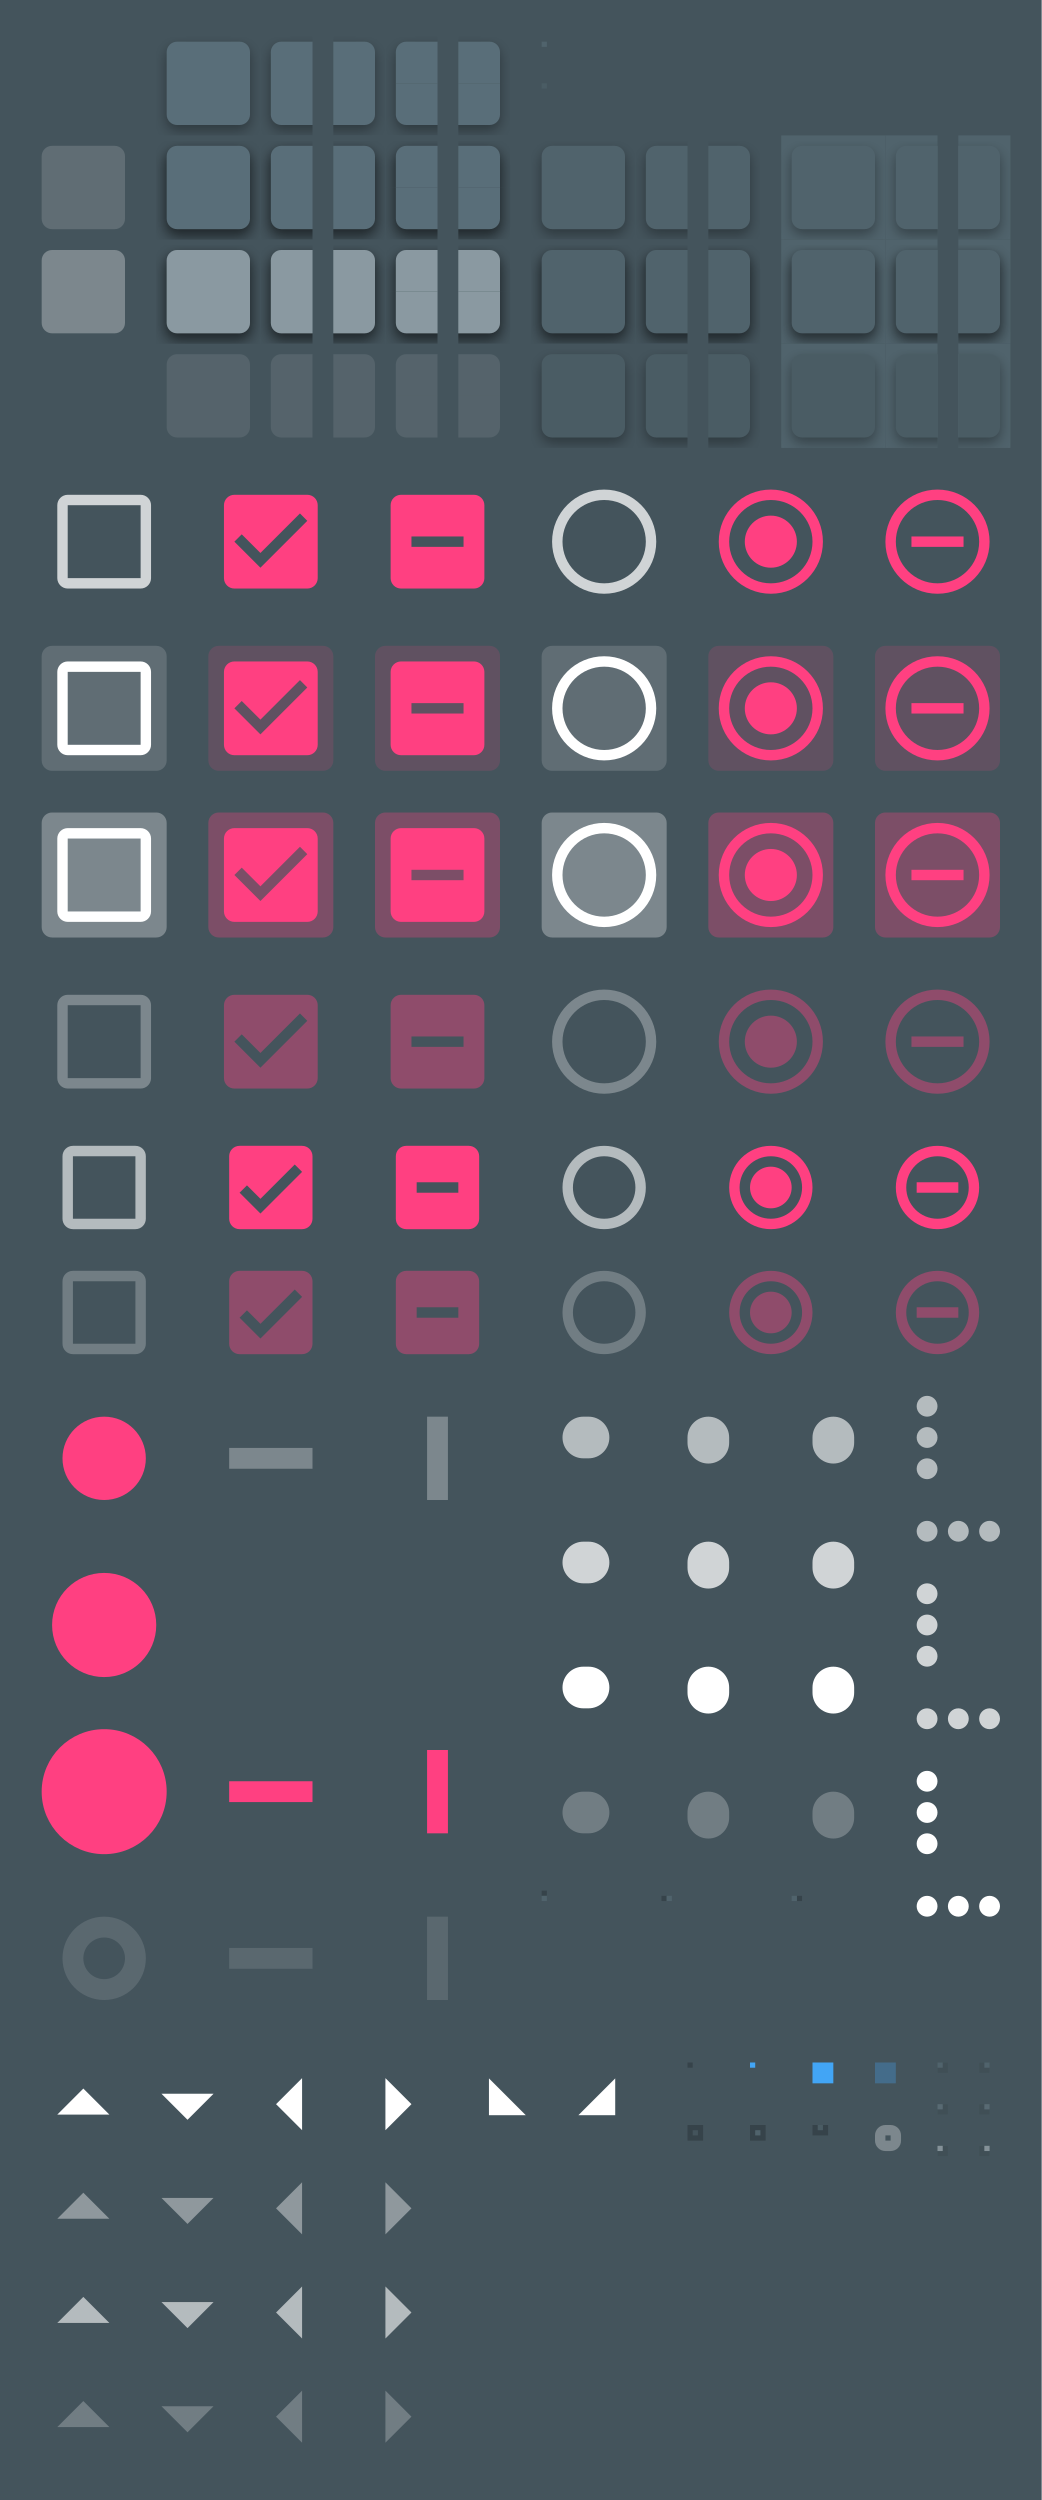
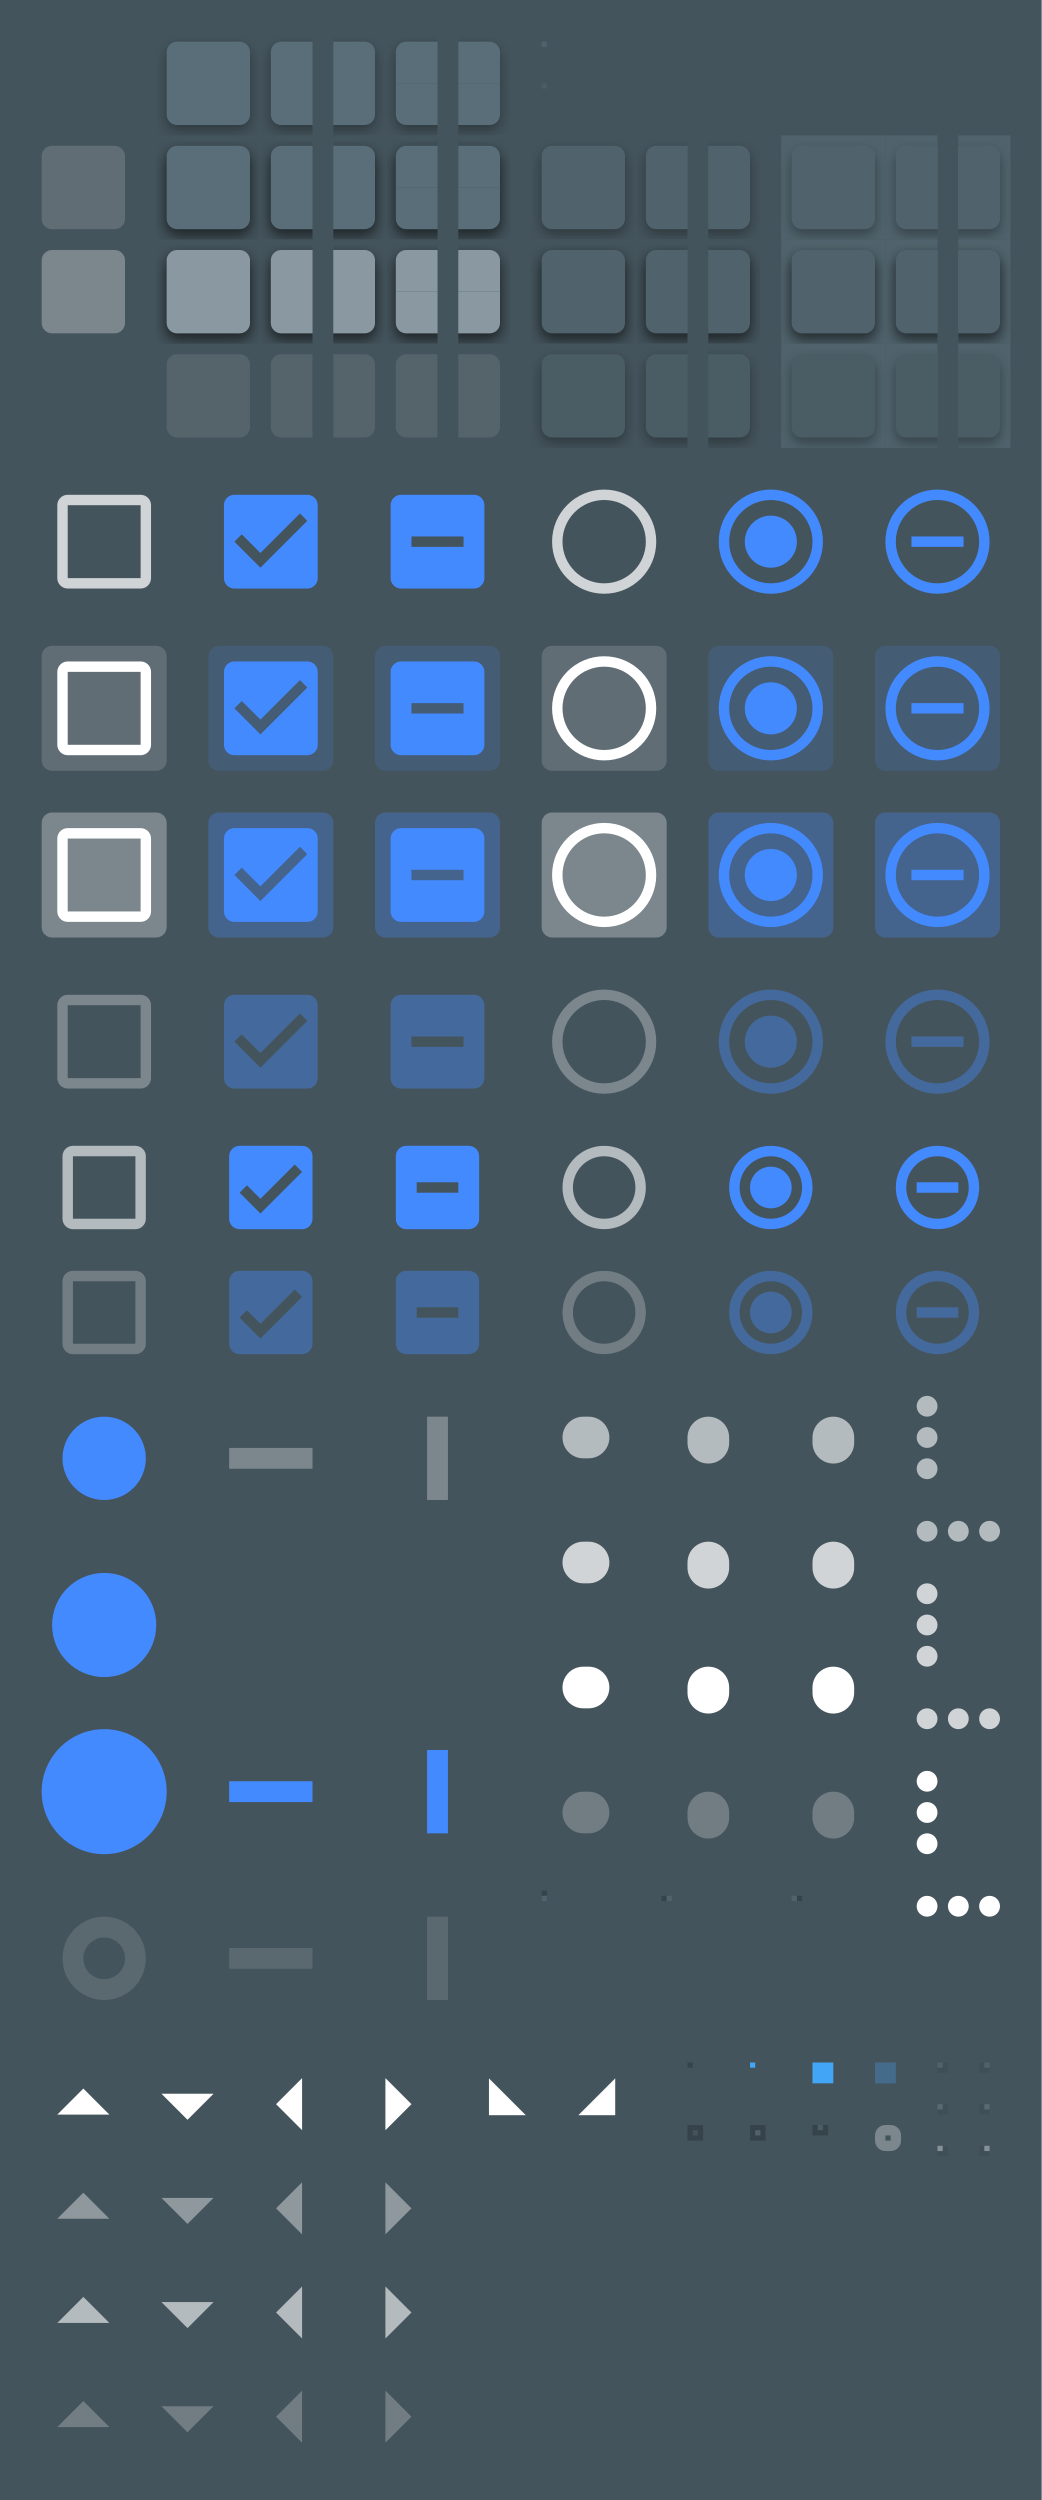
<svg xmlns="http://www.w3.org/2000/svg" xmlns:xlink="http://www.w3.org/1999/xlink" width="200" height="480" viewBox="0 0 200 480">
  <rect width="200" height="480" fill="url(#color-bg)" />
  <defs>
    <filter id="1" color-interpolation-filters="sRGB" x="0" y="0" width="1" height="1">
      <feFlood result="flood" flood-color="#000000" flood-opacity="0.12" />
      <feComposite result="composite1" operator="in" in="flood" in2="SourceGraphic" />
      <feGaussianBlur result="blur" stdDeviation="1.5" in="composite1" />
      <feOffset result="offset" dx="0" dy="1" />
      <feComposite result="fbSourceGraphic" operator="over" in="SourceGraphic" in2="offset" />
      <feColorMatrix result="fbSourceGraphicAlpha" values="0 0 0 -1 0 0 0 0 -1 0 0 0 0 -1 0 0 0 0 1 0" in="fbSourceGraphic" />
      <feFlood result="flood" flood-color="#000000" flood-opacity="0.24" in="fbSourceGraphic" />
      <feComposite result="composite1" operator="in" in="flood" in2="fbSourceGraphic" />
      <feGaussianBlur result="blur" stdDeviation="1" in="composite1" />
      <feOffset result="offset" dx="0" dy="1" />
      <feComposite result="composite2" operator="over" in="fbSourceGraphic" in2="offset" />
    </filter>
    <linearGradient id="color-fg">
      <stop stop-color="#FFFFFF" />
    </linearGradient>
    <linearGradient id="color-primary">
      <stop stop-color="#42A5F5" />
    </linearGradient>
    <linearGradient id="color-accent">
-       <stop stop-color="#FF4081" />
+       <stop stop-color="#448aff" />
    </linearGradient>
    <linearGradient id="color-bg">
      <stop stop-color="#44545c" />
    </linearGradient>
    <linearGradient id="color-bg-lighter">
      <stop stop-color="#596e79" />
    </linearGradient>
    <linearGradient id="color-base">
      <stop stop-color="#50636c" />
    </linearGradient>
    <linearGradient id="color-base-alt">
      <stop stop-color="#4a5c64" />
    </linearGradient>
    <linearGradient id="color-border">
      <stop stop-color="#000000" stop-opacity="0.2" />
    </linearGradient>
    <rect id="1x1" width="1" height="1" />
    <rect id="2x2" width="2" height="2" />
    <rect id="4x4" width="4" height="4" />
    <rect id="16x16" width="16" height="16" opacity="0" />
    <rect id="17x17" width="17" height="17" opacity="0" />
    <rect id="24x24" width="24" height="24" opacity="0" />
    <clipPath id="left">
      <rect width="10" height="20" x="-2" y="-2" />
    </clipPath>
    <clipPath id="right">
      <rect width="10" height="20" x="8" y="-2" />
    </clipPath>
    <clipPath id="left-top">
      <rect width="10" height="10" x="-2" y="-2" />
    </clipPath>
    <clipPath id="left-bottom">
      <rect width="10" height="10" x="-2" y="8" />
    </clipPath>
    <clipPath id="right-top">
      <rect width="10" height="10" x="8" y="-2" />
    </clipPath>
    <clipPath id="right-bottom">
      <rect width="10" height="10" x="8" y="8" />
    </clipPath>
    <g id="base-box">
      <rect width="20" height="20" x="-2" y="-2" opacity="0" />
      <rect width="16" height="16" rx="2" ry="2" />
    </g>
    <use xlink:href="#base-box" id="base-flat-button" fill="url(#color-fg)" opacity="0" />
    <use xlink:href="#base-box" id="base-flat-button-hover" fill="url(#color-fg)" opacity="0.15" />
    <use xlink:href="#base-box" id="base-flat-button-active" fill="url(#color-fg)" opacity="0.3" />
    <use xlink:href="#base-box" id="base-flat-button-insensitive" fill="url(#color-fg)" opacity="0" />
    <use xlink:href="#base-box" id="base-button" fill="url(#color-bg-lighter)" filter="url(#1)" />
    <use xlink:href="#base-button" id="base-button-hover" filter="url(#1)" />
    <g id="base-button-active">
      <use xlink:href="#base-button-hover" />
      <use xlink:href="#base-flat-button-active" />
    </g>
    <use xlink:href="#base-flat-button-active" id="base-button-insensitive" opacity="0.3" />
    <use xlink:href="#1x1" id="base-entry-background" fill="url(#color-base)" />
    <use xlink:href="#1x1" id="base-entry-background-insensitive" fill="url(#color-base-alt)" />
    <use xlink:href="#base-box" id="base-entry-box" fill="url(#color-base)" filter="url(#1)" />
    <use xlink:href="#base-entry-box" id="base-entry-box-active" filter="url(#1)" />
    <use xlink:href="#base-box" id="base-entry-box-insensitive" fill="url(#color-base-alt)" filter="url(#1)" />
    <rect id="background-fill" width="20" height="20" x="-2" y="-2" fill="url(#color-bg)" />
    <g id="base-entry">
      <use xlink:href="#background-fill" />
      <use xlink:href="#base-entry-box" />
    </g>
    <g id="base-entry-active">
      <use xlink:href="#background-fill" />
      <use xlink:href="#base-entry-box-active" />
    </g>
    <g id="base-entry-insensitive">
      <use xlink:href="#background-fill" />
      <use xlink:href="#base-entry-box-insensitive" />
    </g>
    <rect id="notebook-background-fill" width="20" height="20" x="-2" y="-2" fill="url(#color-base)" />
    <g id="base-notebook-entry">
      <use xlink:href="#notebook-background-fill" />
      <use xlink:href="#base-entry-box" />
    </g>
    <g id="base-notebook-entry-active">
      <use xlink:href="#notebook-background-fill" />
      <use xlink:href="#base-entry-box-active" />
    </g>
    <g id="base-notebook-entry-insensitive">
      <use xlink:href="#notebook-background-fill" />
      <use xlink:href="#base-entry-box-insensitive" />
    </g>
    <use clip-path="url(#left)" xlink:href="#base-button" id="base-combo-rtl-button" />
    <use clip-path="url(#left)" xlink:href="#base-button-hover" id="base-combo-rtl-button-hover" />
    <use clip-path="url(#left)" xlink:href="#base-button-active" id="base-combo-rtl-button-active" />
    <use clip-path="url(#left)" xlink:href="#base-button-insensitive" id="base-combo-rtl-button-insensitive" />
    <use clip-path="url(#right)" xlink:href="#base-button" id="base-combo-ltr-button" />
    <use clip-path="url(#right)" xlink:href="#base-button-hover" id="base-combo-ltr-button-hover" />
    <use clip-path="url(#right)" xlink:href="#base-button-active" id="base-combo-ltr-button-active" />
    <use clip-path="url(#right)" xlink:href="#base-button-insensitive" id="base-combo-ltr-button-insensitive" />
    <use clip-path="url(#left-top)" xlink:href="#base-button" id="base-spin-rtl-up" />
    <use clip-path="url(#left-top)" xlink:href="#base-button-hover" id="base-spin-rtl-up-hover" />
    <use clip-path="url(#left-top)" xlink:href="#base-button-active" id="base-spin-rtl-up-active" />
    <use clip-path="url(#left-top)" xlink:href="#base-button-insensitive" id="base-spin-rtl-up-insensitive" />
    <use clip-path="url(#left-bottom)" xlink:href="#base-button" id="base-spin-rtl-down" />
    <use clip-path="url(#left-bottom)" xlink:href="#base-button-hover" id="base-spin-rtl-down-hover" />
    <use clip-path="url(#left-bottom)" xlink:href="#base-button-active" id="base-spin-rtl-down-active" />
    <use clip-path="url(#left-bottom)" xlink:href="#base-button-insensitive" id="base-spin-rtl-down-insensitive" />
    <use clip-path="url(#right-top)" xlink:href="#base-button" id="base-spin-ltr-up" />
    <use clip-path="url(#right-top)" xlink:href="#base-button-hover" id="base-spin-ltr-up-hover" />
    <use clip-path="url(#right-top)" xlink:href="#base-button-active" id="base-spin-ltr-up-active" />
    <use clip-path="url(#right-top)" xlink:href="#base-button-insensitive" id="base-spin-ltr-up-insensitive" />
    <use clip-path="url(#right-bottom)" xlink:href="#base-button" id="base-spin-ltr-down" />
    <use clip-path="url(#right-bottom)" xlink:href="#base-button-hover" id="base-spin-ltr-down-hover" />
    <use clip-path="url(#right-bottom)" xlink:href="#base-button-active" id="base-spin-ltr-down-active" />
    <use clip-path="url(#right-bottom)" xlink:href="#base-button-insensitive" id="base-spin-ltr-down-insensitive" />
    <use clip-path="url(#left)" xlink:href="#base-entry" id="base-combo-ltr-entry" />
    <use clip-path="url(#left)" xlink:href="#base-entry-active" id="base-combo-ltr-entry-active" />
    <use clip-path="url(#left)" xlink:href="#base-entry-insensitive" id="base-combo-ltr-entry-insensitive" />
    <use clip-path="url(#right)" xlink:href="#base-entry" id="base-combo-rtl-entry" />
    <use clip-path="url(#right)" xlink:href="#base-entry-active" id="base-combo-rtl-entry-active" />
    <use clip-path="url(#right)" xlink:href="#base-entry-insensitive" id="base-combo-rtl-entry-insensitive" />
    <use clip-path="url(#left)" xlink:href="#base-notebook-entry" id="base-notebook-combo-ltr-entry" />
    <use clip-path="url(#left)" xlink:href="#base-notebook-entry-active" id="base-notebook-combo-ltr-entry-active" />
    <use clip-path="url(#left)" xlink:href="#base-notebook-entry-insensitive" id="base-notebook-combo-ltr-entry-insensitive" />
    <use clip-path="url(#right)" xlink:href="#base-notebook-entry" id="base-notebook-combo-rtl-entry" />
    <use clip-path="url(#right)" xlink:href="#base-notebook-entry-active" id="base-notebook-combo-rtl-entry-active" />
    <use clip-path="url(#right)" xlink:href="#base-notebook-entry-insensitive" id="base-notebook-combo-rtl-entry-insensitive" />
    <path id="checkbox-unchecked-path" d="M19 5v14H5V5h14m0-2H5c-1.1 0-2 .9-2 2v14c0 1.1.9 2 2 2h14c1.1 0 2-.9 2-2V5c0-1.1-.9-2-2-2z" />
    <path id="checkbox-checked-path" d="M19 3H5c-1.11 0-2 .9-2 2v14c0 1.1.89 2 2 2h14c1.11 0 2-.9 2-2V5c0-1.1-.89-2-2-2zm-9 14l-5-5 1.41-1.41L10 14.17l7.59-7.59L19 8l-9 9z" />
    <path id="checkbox-mixed-path" d="M19 3H5c-1.1 0-2 .9-2 2v14c0 1.1.9 2 2 2h14c1.1 0 2-.9 2-2V5c0-1.1-.9-2-2-2zm-2 10H7v-2h10v2z" />
    <path id="radio-unchecked-path" d="M12 2C6.48 2 2 6.48 2 12s4.48 10 10 10 10-4.48 10-10S17.52 2 12 2zm0 18c-4.42 0-8-3.58-8-8s3.58-8 8-8 8 3.58 8 8-3.58 8-8 8z" />
    <path id="radio-checked-path" d="M12 7c-2.76 0-5 2.24-5 5s2.24 5 5 5 5-2.24 5-5-2.24-5-5-5zm0-5C6.48 2 2 6.48 2 12s4.48 10 10 10 10-4.48 10-10S17.52 2 12 2zm0 18c-4.42 0-8-3.58-8-8s3.58-8 8-8 8 3.58 8 8-3.58 8-8 8z" />
    <path id="radio-mixed-path" d="m12 2c-5.52 0-10 4.48-10 10s4.48 10 10 10 10-4.48 10-10-4.48-10-10-10zm0 2c4.42 0 8 3.58 8 8s-3.58 8-8 8-8-3.58-8-8 3.58-8 8-8zm-5 7v2h10v-2h-10z" />
    <path id="menu-checkbox-unchecked-path" d="M 2 0 C 0.892 0 0 0.892 0 2 L 0 14 C 0 15.108 0.892 16 2 16 L 14 16 C 15.108 16 16 15.108 16 14 L 16 2 C 16 0.892 15.108 0 14 0 L 2 0 z M 2 2 L 14 2 L 14 14 L 2 14 L 2 2 z" />
    <path id="menu-checkbox-checked-path" d="M 2 0 C 0.892 0 0 0.892 0 2 L 0 14 C 0 15.108 0.892 16 2 16 L 14 16 C 15.108 16 16 15.108 16 14 L 16 2 C 16 0.892 15.108 0 14 0 L 2 0 z M 12.586 3.586 L 14 5 L 6 13 L 2 9 L 3.414 7.586 L 6 10.172 L 12.586 3.586 z" />
    <path id="menu-checkbox-mixed-path" d="M 2 0 C 0.892 0 0 0.892 0 2 L 0 14 C 0 15.108 0.892 16 2 16 L 14 16 C 15.108 16 16 15.108 16 14 L 16 2 C 16 0.892 15.108 0 14 0 L 2 0 z M 4 7 L 12 7 L 12 9 L 4 9 L 4 7 z" />
    <path id="menu-radio-unchecked-path" d="M 8 0 A 8 8 0 0 0 0 8 A 8 8 0 0 0 8 16 A 8 8 0 0 0 16 8 A 8 8 0 0 0 8 0 z M 8 2 A 6 6 0 0 1 14 8 A 6 6 0 0 1 8 14 A 6 6 0 0 1 2 8 A 6 6 0 0 1 8 2 z" />
    <path id="menu-radio-checked-path" d="M 8 0 A 8 8 0 0 0 0 8 A 8 8 0 0 0 8 16 A 8 8 0 0 0 16 8 A 8 8 0 0 0 8 0 z M 8 2 A 6 6 0 0 1 14 8 A 6 6 0 0 1 8 14 A 6 6 0 0 1 2 8 A 6 6 0 0 1 8 2 z M 8 4 A 4 4 0 0 0 4 8 A 4 4 0 0 0 8 12 A 4 4 0 0 0 12 8 A 4 4 0 0 0 8 4 z" />
    <path id="menu-radio-mixed-path" d="M 8 0 A 8 8 0 0 0 0 8 A 8 8 0 0 0 8 16 A 8 8 0 0 0 16 8 A 8 8 0 0 0 8 0 z M 8 2 A 6 6 0 0 1 14 8 A 6 6 0 0 1 8 14 A 6 6 0 0 1 2 8 A 6 6 0 0 1 8 2 z M 4 7 L 4 9 L 12 9 L 12 7 L 4 7 z" />
    <rect id="button-fill" width="24" height="24" rx="2" ry="2" />
    <g id="base-checkbox-unchecked" fill="url(#color-fg)" opacity="0.75">
      <use xlink:href="#button-fill" opacity="0" />
      <use xlink:href="#checkbox-unchecked-path" />
    </g>
    <g id="base-checkbox-unchecked-hover" fill="url(#color-fg)">
      <use xlink:href="#button-fill" opacity="0.15" />
      <use xlink:href="#checkbox-unchecked-path" />
    </g>
    <g id="base-checkbox-unchecked-active" fill="url(#color-fg)">
      <use xlink:href="#button-fill" opacity="0.3" />
      <use xlink:href="#checkbox-unchecked-path" />
    </g>
    <use xlink:href="#base-checkbox-unchecked" id="base-checkbox-unchecked-insensitive" opacity="0.4" />
    <g id="base-checkbox-checked" fill="url(#color-accent)">
      <use xlink:href="#button-fill" opacity="0" />
      <use xlink:href="#checkbox-checked-path" />
    </g>
    <g id="base-checkbox-checked-hover" fill="url(#color-accent)">
      <use xlink:href="#button-fill" opacity="0.15" />
      <use xlink:href="#checkbox-checked-path" />
    </g>
    <g id="base-checkbox-checked-active" fill="url(#color-accent)">
      <use xlink:href="#button-fill" opacity="0.3" />
      <use xlink:href="#checkbox-checked-path" />
    </g>
    <use xlink:href="#base-checkbox-checked" id="base-checkbox-checked-insensitive" opacity="0.4" />
    <g id="base-checkbox-mixed" fill="url(#color-accent)">
      <use xlink:href="#button-fill" opacity="0" />
      <use xlink:href="#checkbox-mixed-path" />
    </g>
    <g id="base-checkbox-mixed-hover" fill="url(#color-accent)">
      <use xlink:href="#button-fill" opacity="0.15" />
      <use xlink:href="#checkbox-mixed-path" />
    </g>
    <g id="base-checkbox-mixed-active" fill="url(#color-accent)">
      <use xlink:href="#button-fill" opacity="0.3" />
      <use xlink:href="#checkbox-mixed-path" />
    </g>
    <use xlink:href="#base-checkbox-mixed" id="base-checkbox-mixed-insensitive" opacity="0.4" />
    <g id="base-radio-unchecked" fill="url(#color-fg)" opacity="0.75">
      <use xlink:href="#button-fill" opacity="0" />
      <use xlink:href="#radio-unchecked-path" />
    </g>
    <g id="base-radio-unchecked-hover" fill="url(#color-fg)">
      <use xlink:href="#button-fill" opacity="0.15" />
      <use xlink:href="#radio-unchecked-path" />
    </g>
    <g id="base-radio-unchecked-active" fill="url(#color-fg)">
      <use xlink:href="#button-fill" opacity="0.3" />
      <use xlink:href="#radio-unchecked-path" />
    </g>
    <use xlink:href="#base-radio-unchecked" id="base-radio-unchecked-insensitive" opacity="0.4" />
    <g id="base-radio-checked" fill="url(#color-accent)">
      <use xlink:href="#button-fill" opacity="0" />
      <use xlink:href="#radio-checked-path" />
    </g>
    <g id="base-radio-checked-hover" fill="url(#color-accent)">
      <use xlink:href="#button-fill" opacity="0.15" />
      <use xlink:href="#radio-checked-path" />
    </g>
    <g id="base-radio-checked-active" fill="url(#color-accent)">
      <use xlink:href="#button-fill" opacity="0.3" />
      <use xlink:href="#radio-checked-path" />
    </g>
    <use xlink:href="#base-radio-checked" id="base-radio-checked-insensitive" opacity="0.4" />
    <g id="base-radio-mixed" fill="url(#color-accent)">
      <use xlink:href="#button-fill" opacity="0" />
      <use xlink:href="#radio-mixed-path" />
    </g>
    <g id="base-radio-mixed-hover" fill="url(#color-accent)">
      <use xlink:href="#button-fill" opacity="0.15" />
      <use xlink:href="#radio-mixed-path" />
    </g>
    <g id="base-radio-mixed-active" fill="url(#color-accent)">
      <use xlink:href="#button-fill" opacity="0.3" />
      <use xlink:href="#radio-mixed-path" />
    </g>
    <use xlink:href="#base-radio-mixed" id="base-radio-mixed-insensitive" opacity="0.4" />
    <g id="base-menu-checkbox-unchecked" fill="url(#color-fg)" opacity="0.6">
      <use xlink:href="#16x16" />
      <use xlink:href="#menu-checkbox-unchecked-path" />
    </g>
    <use xlink:href="#base-menu-checkbox-unchecked" id="base-menu-checkbox-unchecked-insensitive" opacity="0.4" />
    <g id="base-menu-checkbox-checked" fill="url(#color-accent)">
      <use xlink:href="#16x16" />
      <use xlink:href="#menu-checkbox-checked-path" />
    </g>
    <use xlink:href="#base-menu-checkbox-checked" id="base-menu-checkbox-checked-insensitive" opacity="0.4" />
    <g id="base-menu-checkbox-mixed" fill="url(#color-accent)">
      <use xlink:href="#16x16" />
      <use xlink:href="#menu-checkbox-mixed-path" />
    </g>
    <use xlink:href="#base-menu-checkbox-mixed" id="base-menu-checkbox-mixed-insensitive" opacity="0.4" />
    <g id="base-menu-radio-unchecked" fill="url(#color-fg)" opacity="0.6">
      <use xlink:href="#16x16" />
      <use xlink:href="#menu-radio-unchecked-path" />
    </g>
    <use xlink:href="#base-menu-radio-unchecked" id="base-menu-radio-unchecked-insensitive" opacity="0.4" />
    <g id="base-menu-radio-checked" fill="url(#color-accent)">
      <use xlink:href="#16x16" />
      <use xlink:href="#menu-radio-checked-path" />
    </g>
    <use xlink:href="#base-menu-radio-checked" id="base-menu-radio-checked-insensitive" opacity="0.4" />
    <g id="base-menu-radio-mixed" fill="url(#color-accent)">
      <use xlink:href="#16x16" />
      <use xlink:href="#menu-radio-mixed-path" />
    </g>
    <use xlink:href="#base-menu-radio-mixed" id="base-menu-radio-mixed-insensitive" opacity="0.4" />
    <circle id="scale-slider-fill" cx="12" cy="12" r="8" />
    <circle id="scale-slider-stroke" cx="12" cy="12" r="6" fill="none" stroke-width="4" />
    <use xlink:href="#scale-slider-fill" id="base-scale-slider-fill" fill="url(#color-accent)" />
    <g id="base-scale-slider">
      <use xlink:href="#24x24" />
      <use xlink:href="#base-scale-slider-fill" />
    </g>
    <g id="base-scale-slider-hover">
      <use xlink:href="#24x24" />
      <use xlink:href="#base-scale-slider-fill" transform="matrix(1.25,0,0,1.25,-3,-3)" />
    </g>
    <g id="base-scale-slider-active">
      <use xlink:href="#24x24" />
      <use xlink:href="#base-scale-slider-fill" transform="matrix(1.5,0,0,1.5,-6,-6)" />
    </g>
    <g id="base-scale-slider-insensitive">
      <use xlink:href="#24x24" />
      <use xlink:href="#scale-slider-fill" fill="url(#color-bg)" />
      <use xlink:href="#scale-slider-stroke" stroke="url(#color-fg)" opacity="0.12" />
    </g>
    <g id="base-scale-trough">
      <use xlink:href="#24x24" />
      <rect width="16" height="4" x="4" y="10" />
    </g>
    <use xlink:href="#base-scale-trough" id="base-scale-horz-trough" fill="url(#color-fg)" opacity="0.3" />
    <use xlink:href="#base-scale-trough" id="base-scale-horz-trough-active" fill="url(#color-accent)" />
    <use xlink:href="#base-scale-horz-trough" id="base-scale-horz-trough-insensitive" opacity="0.4" />
    <use xlink:href="#base-scale-horz-trough" id="base-scale-vert-trough" transform="rotate(90,12,12)" />
    <use xlink:href="#base-scale-horz-trough-active" id="base-scale-vert-trough-active" transform="rotate(90,12,12)" />
    <use xlink:href="#base-scale-horz-trough-insensitive" id="base-scale-vert-trough-insensitive" transform="rotate(90,12,12)" />
    <g id="base-scrollbar-slider">
      <use xlink:href="#17x17" y="-1" />
      <rect width="9" height="8" x="4" y="4" rx="4" ry="4" />
    </g>
    <use xlink:href="#base-scrollbar-horz-slider-active" id="base-scrollbar-horz-slider" opacity="0.6" />
    <use xlink:href="#base-scrollbar-horz-slider-active" id="base-scrollbar-horz-slider-hover" opacity="0.75" />
    <use xlink:href="#base-scrollbar-slider" id="base-scrollbar-horz-slider-active" fill="url(#color-fg)" />
    <use xlink:href="#base-scrollbar-horz-slider" id="base-scrollbar-horz-slider-insensitive" opacity="0.4" />
    <g id="base-scrollbar-horz-trough">
      <use xlink:href="#base-border" y="-1" />
      <use xlink:href="#base-entry-background" />
    </g>
    <use xlink:href="#base-scrollbar-horz-slider" id="base-scrollbar-vert-ltr-slider" transform="rotate(-90,8.5,8.5)" />
    <use xlink:href="#base-scrollbar-horz-slider-hover" id="base-scrollbar-vert-ltr-slider-hover" transform="rotate(-90,8.5,8.5)" />
    <use xlink:href="#base-scrollbar-horz-slider-active" id="base-scrollbar-vert-ltr-slider-active" transform="rotate(-90,8.5,8.5)" />
    <use xlink:href="#base-scrollbar-horz-slider-insensitive" id="base-scrollbar-vert-ltr-slider-insensitive" transform="rotate(-90,8.5,8.5)" />
    <use xlink:href="#base-scrollbar-horz-trough" id="base-scrollbar-vert-ltr-trough" transform="rotate(-90,0.5,0.5)" />
    <use xlink:href="#base-scrollbar-horz-slider" id="base-scrollbar-vert-rtl-slider" transform="rotate(90,8,8)" />
    <use xlink:href="#base-scrollbar-horz-slider-hover" id="base-scrollbar-vert-rtl-slider-hover" transform="rotate(90,8,8)" />
    <use xlink:href="#base-scrollbar-horz-slider-active" id="base-scrollbar-vert-rtl-slider-active" transform="rotate(90,8,8)" />
    <use xlink:href="#base-scrollbar-horz-slider-insensitive" id="base-scrollbar-vert-rtl-slider-insensitive" transform="rotate(90,8,8)" />
    <use xlink:href="#base-scrollbar-horz-trough" id="base-scrollbar-vert-rtl-trough" transform="rotate(90,0.5,0.5)" />
    <circle id="dot-path" cx="2" cy="2" r="2" />
    <g id="base-handle">
      <use xlink:href="#dot-path" x="0" y="0" />
      <use xlink:href="#dot-path" x="6" y="0" />
      <use xlink:href="#dot-path" x="12" y="0" />
    </g>
    <use xlink:href="#base-handle-horz-active" id="base-handle-horz" opacity="0.6" />
    <use xlink:href="#base-handle-horz-active" id="base-handle-horz-hover" opacity="0.75" />
    <use xlink:href="#base-handle" id="base-handle-horz-active" fill="url(#color-fg)" />
    <use xlink:href="#base-handle-horz" id="base-handle-vert" transform="rotate(90,2,2)" />
    <use xlink:href="#base-handle-horz-hover" id="base-handle-vert-hover" transform="rotate(90,2,2)" />
    <use xlink:href="#base-handle-horz-active" id="base-handle-vert-active" transform="rotate(90,2,2)" />
    <path id="pan-path" d="M 13,6 8,11 3,6 Z" />
    <g id="base-pan">
      <use xlink:href="#16x16" />
      <use xlink:href="#pan-path" />
    </g>
    <use xlink:href="#base-pan" id="base-pan-down" fill="url(#color-fg)" />
    <use xlink:href="#base-pan-down" id="base-pan-down-insensitive" opacity="0.4" />
    <use xlink:href="#base-pan-down" id="base-pan-down-alt" opacity="0.6" />
    <use xlink:href="#base-pan-down-alt" id="base-pan-down-alt-insensitive" opacity="0.4" />
    <use xlink:href="#base-pan-down" id="base-pan-up" transform="rotate(180,8,8)" />
    <use xlink:href="#base-pan-down-insensitive" id="base-pan-up-insensitive" transform="rotate(180,8,8)" />
    <use xlink:href="#base-pan-down-alt" id="base-pan-up-alt" transform="rotate(180,8,8)" />
    <use xlink:href="#base-pan-down-alt-insensitive" id="base-pan-up-alt-insensitive" transform="rotate(180,8,8)" />
    <use xlink:href="#base-pan-down" id="base-pan-left" transform="rotate(90,8,8)" />
    <use xlink:href="#base-pan-down-insensitive" id="base-pan-left-insensitive" transform="rotate(90,8,8)" />
    <use xlink:href="#base-pan-down-alt" id="base-pan-left-alt" transform="rotate(90,8,8)" />
    <use xlink:href="#base-pan-down-alt-insensitive" id="base-pan-left-alt-insensitive" transform="rotate(90,8,8)" />
    <use xlink:href="#base-pan-down" id="base-pan-right" transform="rotate(-90,8,8)" />
    <use xlink:href="#base-pan-down-insensitive" id="base-pan-right-insensitive" transform="rotate(-90,8,8)" />
    <use xlink:href="#base-pan-down-alt" id="base-pan-right-alt" transform="rotate(-90,8,8)" />
    <use xlink:href="#base-pan-down-alt-insensitive" id="base-pan-right-alt-insensitive" transform="rotate(-90,8,8)" />
    <g id="base-pan-left-semi" fill="url(#color-fg)">
      <use xlink:href="#16x16" />
      <use xlink:href="#pan-path" transform="rotate(45,8,8)" />
    </g>
    <g id="base-pan-right-semi" fill="url(#color-fg)">
      <use xlink:href="#16x16" />
      <use xlink:href="#pan-path" transform="rotate(-45,8,8)" />
    </g>
    <use xlink:href="#1x1" id="base-border" fill="url(#color-border)" />
    <use xlink:href="#1x1" id="base-tab" fill="url(#color-primary)" />
    <use xlink:href="#4x4" id="base-progressbar-progress" fill="url(#color-primary)" />
    <g id="base-progressbar-trough">
      <use xlink:href="#4x4" fill="url(#color-bg)" />
      <use xlink:href="#base-progressbar-progress" opacity="0.3" />
    </g>
    <rect id="base-frame" x="0.5" y="0.5" width="2" height="2" fill="none" stroke="url(#color-border)" stroke-width="1" />
    <g id="base-frame-notebook">
      <rect width="3" height="3" fill="url(#color-border)" />
      <use xlink:href="#1x1" x="1" y="1" fill="url(#color-base)" />
    </g>
    <g id="base-frame-inline">
      <rect width="3" height="2" fill="url(#color-border)" />
      <use xlink:href="#1x1" x="1" fill="url(#color-base-alt)" />
    </g>
    <rect id="base-focus" x="1" y="1" width="3" height="3" rx="1" ry="1" fill="none" stroke="url(#color-fg)" stroke-width="2" opacity="0.3" />
    <g id="base-treeview-ltr-button">
      <use xlink:href="#2x2" fill="url(#color-base)" />
      <use xlink:href="#2x2" fill="url(#color-border)" />
      <use xlink:href="#1x1" fill="url(#color-base)" />
    </g>
    <g id="base-treeview-ltr-button-hover">
      <use xlink:href="#base-treeview-ltr-button" />
      <use xlink:href="#1x1" fill="url(#color-fg)" opacity="0.05" />
    </g>
    <g id="base-treeview-ltr-button-active">
      <use xlink:href="#base-treeview-ltr-button" />
      <use xlink:href="#1x1" fill="url(#color-fg)" opacity="0.3" />
    </g>
    <use xlink:href="#base-treeview-ltr-button" id="base-treeview-rtl-button" transform="scale(-1,1)" />
    <use xlink:href="#base-treeview-ltr-button-hover" id="base-treeview-rtl-button-hover" transform="scale(-1,1)" />
    <use xlink:href="#base-treeview-ltr-button-active" id="base-treeview-rtl-button-active" transform="scale(-1,1)" />
  </defs>
  <use x="8" y="8" xlink:href="#base-flat-button" id="flat-button" />
  <use x="8" y="28" xlink:href="#base-flat-button-hover" id="flat-button-hover" />
  <use x="8" y="48" xlink:href="#base-flat-button-active" id="flat-button-active" />
  <use x="8" y="68" xlink:href="#base-flat-button-insensitive" id="flat-button-insensitive" />
  <use x="32" y="8" xlink:href="#base-button" id="button" />
  <use x="32" y="28" xlink:href="#base-button-hover" id="button-hover" />
  <use x="32" y="48" xlink:href="#base-button-active" id="button-active" />
  <use x="32" y="68" xlink:href="#base-button-insensitive" id="button-insensitive" />
  <use x="52" y="8" xlink:href="#base-combo-rtl-button" id="combo-rtl-button" />
  <use x="52" y="28" xlink:href="#base-combo-rtl-button-hover" id="combo-rtl-button-hover" />
  <use x="52" y="48" xlink:href="#base-combo-rtl-button-active" id="combo-rtl-button-active" />
  <use x="52" y="68" xlink:href="#base-combo-rtl-button-insensitive" id="combo-rtl-button-insensitive" />
  <use x="56" y="8" xlink:href="#base-combo-ltr-button" id="combo-ltr-button" />
  <use x="56" y="28" xlink:href="#base-combo-ltr-button-hover" id="combo-ltr-button-hover" />
  <use x="56" y="48" xlink:href="#base-combo-ltr-button-active" id="combo-ltr-button-active" />
  <use x="56" y="68" xlink:href="#base-combo-ltr-button-insensitive" id="combo-ltr-button-insensitive" />
  <use x="76" y="8" xlink:href="#base-spin-rtl-up" id="spin-rtl-up" />
  <use x="76" y="28" xlink:href="#base-spin-rtl-up-hover" id="spin-rtl-up-hover" />
  <use x="76" y="48" xlink:href="#base-spin-rtl-up-active" id="spin-rtl-up-active" />
  <use x="76" y="68" xlink:href="#base-spin-rtl-up-insensitive" id="spin-rtl-up-insensitive" />
  <use x="76" y="8" xlink:href="#base-spin-rtl-down" id="spin-rtl-down" />
  <use x="76" y="28" xlink:href="#base-spin-rtl-down-hover" id="spin-rtl-down-hover" />
  <use x="76" y="48" xlink:href="#base-spin-rtl-down-active" id="spin-rtl-down-active" />
  <use x="76" y="68" xlink:href="#base-spin-rtl-down-insensitive" id="spin-rtl-down-insensitive" />
  <use x="80" y="8" xlink:href="#base-spin-ltr-up" id="spin-ltr-up" />
  <use x="80" y="28" xlink:href="#base-spin-ltr-up-hover" id="spin-ltr-up-hover" />
  <use x="80" y="48" xlink:href="#base-spin-ltr-up-active" id="spin-ltr-up-active" />
  <use x="80" y="68" xlink:href="#base-spin-ltr-up-insensitive" id="spin-ltr-up-insensitive" />
  <use x="80" y="8" xlink:href="#base-spin-ltr-down" id="spin-ltr-down" />
  <use x="80" y="28" xlink:href="#base-spin-ltr-down-hover" id="spin-ltr-down-hover" />
  <use x="80" y="48" xlink:href="#base-spin-ltr-down-active" id="spin-ltr-down-active" />
  <use x="80" y="68" xlink:href="#base-spin-ltr-down-insensitive" id="spin-ltr-down-insensitive" />
  <use x="104" y="8" xlink:href="#base-entry-background" id="entry-background" />
  <use x="104" y="16" xlink:href="#base-entry-background-insensitive" id="entry-background-insensitive" />
  <use x="104" y="28" xlink:href="#base-entry" id="entry" />
  <use x="104" y="48" xlink:href="#base-entry-active" id="entry-active" />
  <use x="104" y="68" xlink:href="#base-entry-insensitive" id="entry-insensitive" />
  <use x="124" y="28" xlink:href="#base-combo-ltr-entry" id="combo-ltr-entry" />
  <use x="124" y="48" xlink:href="#base-combo-ltr-entry-active" id="combo-ltr-entry-active" />
  <use x="124" y="68" xlink:href="#base-combo-ltr-entry-insensitive" id="combo-ltr-entry-insensitive" />
  <use x="128" y="28" xlink:href="#base-combo-rtl-entry" id="combo-rtl-entry" />
  <use x="128" y="48" xlink:href="#base-combo-rtl-entry-active" id="combo-rtl-entry-active" />
  <use x="128" y="68" xlink:href="#base-combo-rtl-entry-insensitive" id="combo-rtl-entry-insensitive" />
  <use x="152" y="28" xlink:href="#base-notebook-entry" id="notebook-entry" />
  <use x="152" y="48" xlink:href="#base-notebook-entry-active" id="notebook-entry-active" />
  <use x="152" y="68" xlink:href="#base-notebook-entry-insensitive" id="notebook-entry-insensitive" />
  <use x="172" y="28" xlink:href="#base-notebook-combo-ltr-entry" id="notebook-combo-ltr-entry" />
  <use x="172" y="48" xlink:href="#base-notebook-combo-ltr-entry-active" id="notebook-combo-ltr-entry-active" />
  <use x="172" y="68" xlink:href="#base-notebook-combo-ltr-entry-insensitive" id="notebook-combo-ltr-entry-insensitive" />
  <use x="176" y="28" xlink:href="#base-notebook-combo-rtl-entry" id="notebook-combo-rtl-entry" />
  <use x="176" y="48" xlink:href="#base-notebook-combo-rtl-entry-active" id="notebook-combo-rtl-entry-active" />
  <use x="176" y="68" xlink:href="#base-notebook-combo-rtl-entry-insensitive" id="notebook-combo-rtl-entry-insensitive" />
  <use x="8" y="92" xlink:href="#base-checkbox-unchecked" id="checkbox-unchecked" />
  <use x="8" y="124" xlink:href="#base-checkbox-unchecked-hover" id="checkbox-unchecked-hover" />
  <use x="8" y="156" xlink:href="#base-checkbox-unchecked-active" id="checkbox-unchecked-active" />
  <use x="8" y="188" xlink:href="#base-checkbox-unchecked-insensitive" id="checkbox-unchecked-insensitive" />
  <use x="40" y="92" xlink:href="#base-checkbox-checked" id="checkbox-checked" />
  <use x="40" y="124" xlink:href="#base-checkbox-checked-hover" id="checkbox-checked-hover" />
  <use x="40" y="156" xlink:href="#base-checkbox-checked-active" id="checkbox-checked-active" />
  <use x="40" y="188" xlink:href="#base-checkbox-checked-insensitive" id="checkbox-checked-insensitive" />
  <use x="72" y="92" xlink:href="#base-checkbox-mixed" id="checkbox-mixed" />
  <use x="72" y="124" xlink:href="#base-checkbox-mixed-hover" id="checkbox-mixed-hover" />
  <use x="72" y="156" xlink:href="#base-checkbox-mixed-active" id="checkbox-mixed-active" />
  <use x="72" y="188" xlink:href="#base-checkbox-mixed-insensitive" id="checkbox-mixed-insensitive" />
  <use x="104" y="92" xlink:href="#base-radio-unchecked" id="radio-unchecked" />
  <use x="104" y="124" xlink:href="#base-radio-unchecked-hover" id="radio-unchecked-hover" />
  <use x="104" y="156" xlink:href="#base-radio-unchecked-active" id="radio-unchecked-active" />
  <use x="104" y="188" xlink:href="#base-radio-unchecked-insensitive" id="radio-unchecked-insensitive" />
  <use x="136" y="92" xlink:href="#base-radio-checked" id="radio-checked" />
  <use x="136" y="124" xlink:href="#base-radio-checked-hover" id="radio-checked-hover" />
  <use x="136" y="156" xlink:href="#base-radio-checked-active" id="radio-checked-active" />
  <use x="136" y="188" xlink:href="#base-radio-checked-insensitive" id="radio-checked-insensitive" />
  <use x="168" y="92" xlink:href="#base-radio-mixed" id="radio-mixed" />
  <use x="168" y="124" xlink:href="#base-radio-mixed-hover" id="radio-mixed-hover" />
  <use x="168" y="156" xlink:href="#base-radio-mixed-active" id="radio-mixed-active" />
  <use x="168" y="188" xlink:href="#base-radio-mixed-insensitive" id="radio-mixed-insensitive" />
  <use x="12" y="220" xlink:href="#base-menu-checkbox-unchecked" id="menu-checkbox-unchecked" />
  <use x="12" y="244" xlink:href="#base-menu-checkbox-unchecked-insensitive" id="menu-checkbox-unchecked-insensitive" />
  <use x="44" y="220" xlink:href="#base-menu-checkbox-checked" id="menu-checkbox-checked" />
  <use x="44" y="244" xlink:href="#base-menu-checkbox-checked-insensitive" id="menu-checkbox-checked-insensitive" />
  <use x="76" y="220" xlink:href="#base-menu-checkbox-mixed" id="menu-checkbox-mixed" />
  <use x="76" y="244" xlink:href="#base-menu-checkbox-mixed-insensitive" id="menu-checkbox-mixed-insensitive" />
  <use x="108" y="220" xlink:href="#base-menu-radio-unchecked" id="menu-radio-unchecked" />
  <use x="108" y="244" xlink:href="#base-menu-radio-unchecked-insensitive" id="menu-radio-unchecked-insensitive" />
  <use x="140" y="220" xlink:href="#base-menu-radio-checked" id="menu-radio-checked" />
  <use x="140" y="244" xlink:href="#base-menu-radio-checked-insensitive" id="menu-radio-checked-insensitive" />
  <use x="172" y="220" xlink:href="#base-menu-radio-mixed" id="menu-radio-mixed" />
  <use x="172" y="244" xlink:href="#base-menu-radio-mixed-insensitive" id="menu-radio-mixed-insensitive" />
  <use x="8" y="268" xlink:href="#base-scale-slider" id="scale-slider" />
  <use x="8" y="300" xlink:href="#base-scale-slider-hover" id="scale-slider-hover" />
  <use x="8" y="332" xlink:href="#base-scale-slider-active" id="scale-slider-active" />
  <use x="8" y="364" xlink:href="#base-scale-slider-insensitive" id="scale-slider-insensitive" />
  <use x="40" y="268" xlink:href="#base-scale-horz-trough" id="scale-horz-trough" />
  <use x="40" y="332" xlink:href="#base-scale-horz-trough-active" id="scale-horz-trough-active" />
  <use x="40" y="364" xlink:href="#base-scale-horz-trough-insensitive" id="scale-horz-trough-insensitive" />
  <use x="72" y="268" xlink:href="#base-scale-vert-trough" id="scale-vert-trough" />
  <use x="72" y="332" xlink:href="#base-scale-vert-trough-active" id="scale-vert-trough-active" />
  <use x="72" y="364" xlink:href="#base-scale-vert-trough-insensitive" id="scale-vert-trough-insensitive" />
  <use x="104" y="268" xlink:href="#base-scrollbar-horz-slider" id="scrollbar-horz-slider" />
  <use x="104" y="292" xlink:href="#base-scrollbar-horz-slider-hover" id="scrollbar-horz-slider-hover" />
  <use x="104" y="316" xlink:href="#base-scrollbar-horz-slider-active" id="scrollbar-horz-slider-active" />
  <use x="104" y="340" xlink:href="#base-scrollbar-horz-slider-insensitive" id="scrollbar-horz-slider-insensitive" />
  <use x="104" y="364" xlink:href="#base-scrollbar-horz-trough" id="scrollbar-horz-trough" />
  <use x="128" y="268" xlink:href="#base-scrollbar-vert-ltr-slider" id="scrollbar-vert-ltr-slider" />
  <use x="128" y="292" xlink:href="#base-scrollbar-vert-ltr-slider-hover" id="scrollbar-vert-ltr-slider-hover" />
  <use x="128" y="316" xlink:href="#base-scrollbar-vert-ltr-slider-active" id="scrollbar-vert-ltr-slider-active" />
  <use x="128" y="340" xlink:href="#base-scrollbar-vert-ltr-slider-insensitive" id="scrollbar-vert-ltr-slider-insensitive" />
  <use x="128" y="364" xlink:href="#base-scrollbar-vert-ltr-trough" id="scrollbar-vert-ltr-trough" />
  <use x="152" y="268" xlink:href="#base-scrollbar-vert-rtl-slider" id="scrollbar-vert-rtl-slider" />
  <use x="152" y="292" xlink:href="#base-scrollbar-vert-rtl-slider-hover" id="scrollbar-vert-rtl-slider-hover" />
  <use x="152" y="316" xlink:href="#base-scrollbar-vert-rtl-slider-active" id="scrollbar-vert-rtl-slider-active" />
  <use x="152" y="340" xlink:href="#base-scrollbar-vert-rtl-slider-insensitive" id="scrollbar-vert-rtl-slider-insensitive" />
  <use x="152" y="364" xlink:href="#base-scrollbar-vert-rtl-trough" id="scrollbar-vert-rtl-trough" />
  <use x="176" y="292" xlink:href="#base-handle-horz" id="handle-horz" />
  <use x="176" y="328" xlink:href="#base-handle-horz-hover" id="handle-horz-hover" />
  <use x="176" y="364" xlink:href="#base-handle-horz-active" id="handle-horz-active" />
  <use x="176" y="268" xlink:href="#base-handle-vert" id="handle-vert" />
  <use x="176" y="304" xlink:href="#base-handle-vert-hover" id="handle-vert-hover" />
  <use x="176" y="340" xlink:href="#base-handle-vert-active" id="handle-vert-active" />
  <use x="8" y="396" xlink:href="#base-pan-up" id="pan-up" />
  <use x="8" y="416" xlink:href="#base-pan-up-insensitive" id="pan-up-insensitive" />
  <use x="8" y="436" xlink:href="#base-pan-up-alt" id="pan-up-alt" />
  <use x="8" y="456" xlink:href="#base-pan-up-alt-insensitive" id="pan-up-alt-insensitive" />
  <use x="28" y="396" xlink:href="#base-pan-down" id="pan-down" />
  <use x="28" y="416" xlink:href="#base-pan-down-insensitive" id="pan-down-insensitive" />
  <use x="28" y="436" xlink:href="#base-pan-down-alt" id="pan-down-alt" />
  <use x="28" y="456" xlink:href="#base-pan-down-alt-insensitive" id="pan-down-alt-insensitive" />
  <use x="48" y="396" xlink:href="#base-pan-left" id="pan-left" />
  <use x="48" y="416" xlink:href="#base-pan-left-insensitive" id="pan-left-insensitive" />
  <use x="48" y="436" xlink:href="#base-pan-left-alt" id="pan-left-alt" />
  <use x="48" y="456" xlink:href="#base-pan-left-alt-insensitive" id="pan-left-alt-insensitive" />
  <use x="68" y="396" xlink:href="#base-pan-right" id="pan-right" />
  <use x="68" y="416" xlink:href="#base-pan-right-insensitive" id="pan-right-insensitive" />
  <use x="68" y="436" xlink:href="#base-pan-right-alt" id="pan-right-alt" />
  <use x="68" y="456" xlink:href="#base-pan-right-alt-insensitive" id="pan-right-alt-insensitive" />
  <use x="88" y="396" xlink:href="#base-pan-left-semi" id="pan-left-semi" />
  <use x="108" y="396" xlink:href="#base-pan-right-semi" id="pan-right-semi" />
  <use x="132" y="396" xlink:href="#base-border" id="border" />
  <use x="144" y="396" xlink:href="#base-tab" id="tab" />
  <use x="156" y="396" xlink:href="#base-progressbar-progress" id="progressbar-progress" />
  <use x="168" y="396" xlink:href="#base-progressbar-trough" id="progressbar-trough" />
  <use x="132" y="408" xlink:href="#base-frame" id="frame" />
  <use x="144" y="408" xlink:href="#base-frame-notebook" id="frame-notebook" />
  <use x="156" y="408" xlink:href="#base-frame-inline" id="frame-inline" />
  <use x="168" y="408" xlink:href="#base-focus" id="focus" />
  <use x="180" y="396" xlink:href="#base-treeview-ltr-button" id="treeview-ltr-button" />
  <use x="180" y="404" xlink:href="#base-treeview-ltr-button-hover" id="treeview-ltr-button-hover" />
  <use x="180" y="412" xlink:href="#base-treeview-ltr-button-active" id="treeview-ltr-button-active" />
  <use x="190" y="396" xlink:href="#base-treeview-rtl-button" id="treeview-rtl-button" />
  <use x="190" y="404" xlink:href="#base-treeview-rtl-button-hover" id="treeview-rtl-button-hover" />
  <use x="190" y="412" xlink:href="#base-treeview-rtl-button-active" id="treeview-rtl-button-active" />
</svg>
